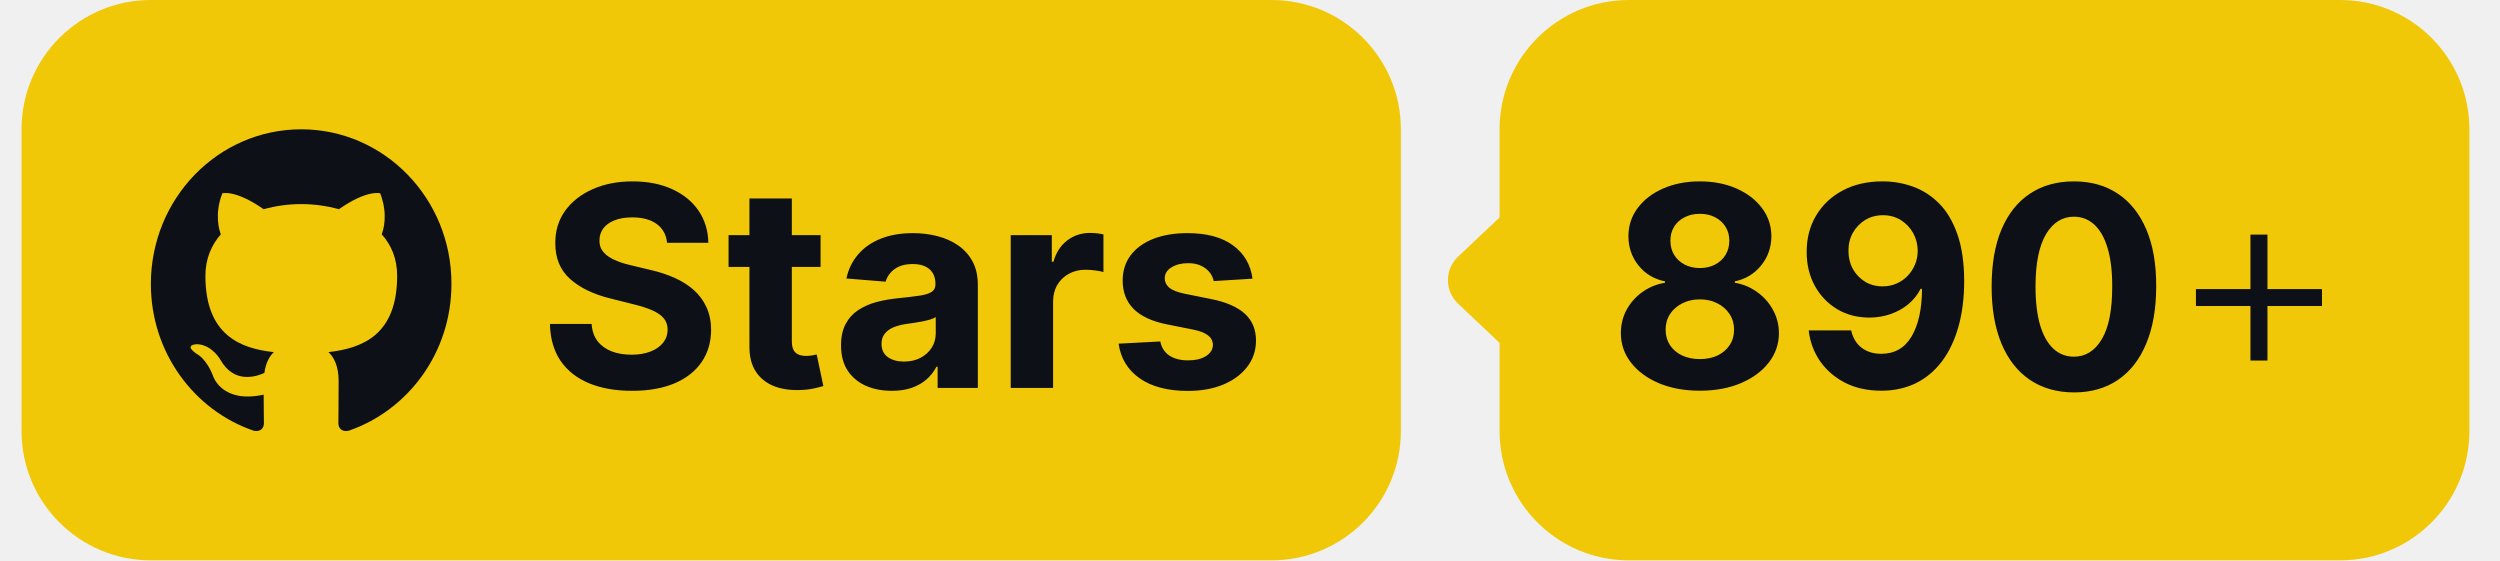
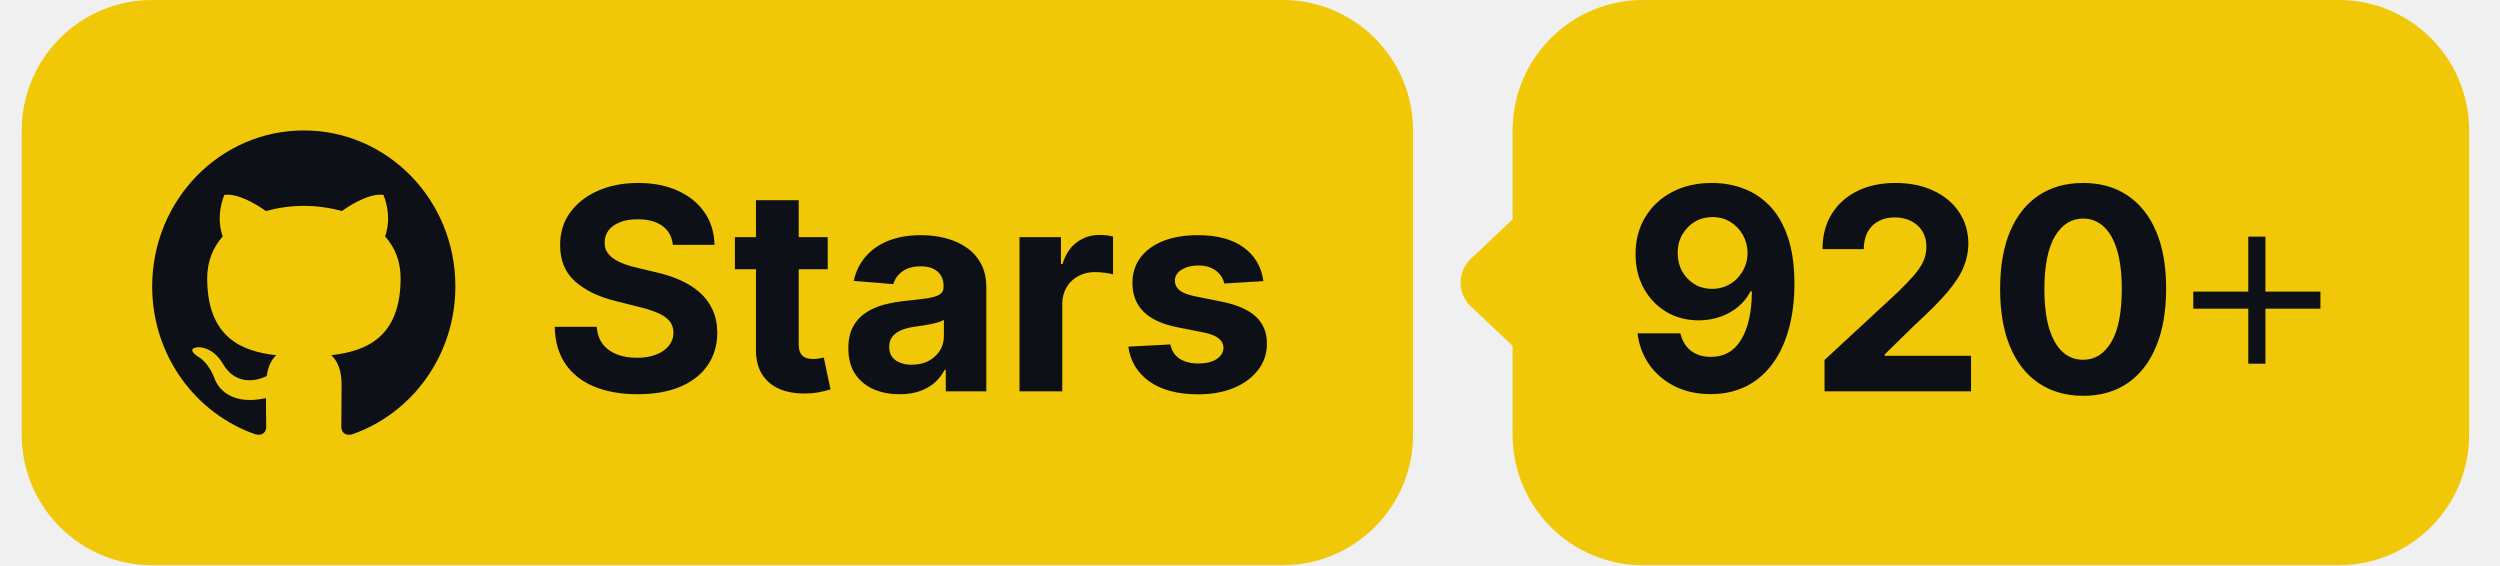
- <svg xmlns="http://www.w3.org/2000/svg" width="116" height="26" viewBox="0 0 116 26" fill="none">
+ <svg xmlns="http://www.w3.org/2000/svg" width="115" height="26" viewBox="0 0 115 26" fill="none">
  <rect x="1" width="64" height="26" rx="6" fill="#F0C808" />
  <g clip-path="url(#clip0_1_682)">
    <path fill-rule="evenodd" clip-rule="evenodd" d="M13.979 6C10.12 6 7 9.208 7 13.178C7 16.35 8.999 19.036 11.772 19.986C12.119 20.058 12.246 19.832 12.246 19.642C12.246 19.476 12.234 18.905 12.234 18.311C10.293 18.739 9.889 17.455 9.889 17.455C9.577 16.623 9.114 16.41 9.114 16.41C8.479 15.97 9.161 15.97 9.161 15.97C9.866 16.018 10.235 16.707 10.235 16.707C10.859 17.8 11.865 17.491 12.269 17.301C12.327 16.837 12.512 16.517 12.708 16.338C11.16 16.172 9.531 15.554 9.531 12.797C9.531 12.013 9.808 11.371 10.247 10.872C10.178 10.694 9.935 9.957 10.316 8.971C10.316 8.971 10.906 8.781 12.234 9.708C12.803 9.55 13.39 9.47 13.979 9.47C14.568 9.47 15.169 9.553 15.724 9.708C17.053 8.781 17.642 8.971 17.642 8.971C18.023 9.957 17.781 10.694 17.711 10.872C18.162 11.371 18.428 12.013 18.428 12.797C18.428 15.554 16.799 16.16 15.239 16.338C15.493 16.564 15.712 16.992 15.712 17.669C15.712 18.632 15.701 19.404 15.701 19.642C15.701 19.832 15.828 20.058 16.175 19.987C18.948 19.036 20.947 16.35 20.947 13.178C20.958 9.208 17.827 6 13.979 6Z" fill="#0D1117" />
  </g>
  <path d="M30.951 11.265C30.914 10.892 30.755 10.603 30.475 10.397C30.195 10.191 29.815 10.087 29.335 10.087C29.009 10.087 28.733 10.133 28.509 10.226C28.284 10.315 28.111 10.44 27.991 10.6C27.875 10.76 27.816 10.941 27.816 11.145C27.81 11.314 27.845 11.461 27.922 11.588C28.002 11.714 28.111 11.823 28.25 11.915C28.389 12.005 28.549 12.083 28.73 12.151C28.912 12.216 29.106 12.271 29.312 12.317L30.161 12.52C30.574 12.613 30.952 12.736 31.297 12.89C31.642 13.043 31.94 13.233 32.193 13.457C32.445 13.682 32.64 13.947 32.779 14.251C32.92 14.556 32.993 14.905 32.996 15.299C32.993 15.878 32.845 16.38 32.553 16.804C32.263 17.226 31.845 17.554 31.297 17.788C30.752 18.018 30.095 18.134 29.326 18.134C28.562 18.134 27.898 18.017 27.331 17.783C26.768 17.549 26.328 17.203 26.011 16.744C25.697 16.283 25.532 15.712 25.517 15.032H27.451C27.473 15.349 27.564 15.613 27.724 15.826C27.887 16.035 28.104 16.193 28.375 16.301C28.649 16.406 28.958 16.458 29.303 16.458C29.641 16.458 29.935 16.409 30.184 16.31C30.437 16.212 30.632 16.075 30.771 15.899C30.909 15.724 30.978 15.523 30.978 15.295C30.978 15.082 30.915 14.904 30.789 14.759C30.666 14.615 30.484 14.492 30.244 14.39C30.007 14.288 29.716 14.196 29.372 14.113L28.342 13.854C27.545 13.661 26.916 13.357 26.454 12.945C25.992 12.533 25.763 11.977 25.766 11.278C25.763 10.706 25.916 10.206 26.223 9.778C26.534 9.35 26.96 9.016 27.502 8.776C28.044 8.536 28.659 8.416 29.349 8.416C30.05 8.416 30.663 8.536 31.186 8.776C31.712 9.016 32.122 9.35 32.414 9.778C32.706 10.206 32.857 10.701 32.867 11.265H30.951ZM38.075 10.909V12.386H33.805V10.909H38.075ZM34.774 9.21H36.741V15.821C36.741 16.003 36.769 16.144 36.824 16.246C36.879 16.344 36.956 16.413 37.055 16.453C37.156 16.494 37.273 16.514 37.406 16.514C37.498 16.514 37.59 16.506 37.683 16.49C37.775 16.472 37.846 16.458 37.895 16.449L38.204 17.912C38.106 17.943 37.967 17.979 37.789 18.018C37.61 18.062 37.393 18.088 37.138 18.097C36.664 18.115 36.248 18.052 35.891 17.908C35.538 17.763 35.262 17.538 35.065 17.234C34.868 16.929 34.771 16.544 34.774 16.079V9.21ZM41.378 18.134C40.926 18.134 40.523 18.055 40.169 17.898C39.815 17.738 39.535 17.503 39.328 17.192C39.125 16.878 39.024 16.487 39.024 16.02C39.024 15.626 39.096 15.295 39.241 15.027C39.385 14.759 39.582 14.544 39.832 14.381C40.081 14.218 40.364 14.095 40.681 14.011C41.001 13.928 41.337 13.87 41.687 13.836C42.1 13.793 42.432 13.753 42.685 13.716C42.937 13.676 43.12 13.617 43.234 13.54C43.348 13.463 43.405 13.35 43.405 13.199V13.171C43.405 12.879 43.312 12.653 43.128 12.492C42.946 12.332 42.688 12.252 42.352 12.252C41.998 12.252 41.717 12.331 41.507 12.488C41.298 12.642 41.16 12.836 41.092 13.07L39.273 12.922C39.365 12.491 39.547 12.119 39.818 11.805C40.089 11.488 40.438 11.245 40.866 11.075C41.297 10.903 41.795 10.817 42.361 10.817C42.755 10.817 43.132 10.863 43.492 10.955C43.856 11.048 44.177 11.191 44.457 11.385C44.74 11.579 44.964 11.828 45.127 12.133C45.29 12.434 45.371 12.796 45.371 13.217V18H43.506V17.017H43.451C43.337 17.238 43.185 17.434 42.994 17.603C42.803 17.769 42.574 17.9 42.306 17.995C42.038 18.088 41.729 18.134 41.378 18.134ZM41.941 16.777C42.231 16.777 42.486 16.72 42.708 16.606C42.929 16.489 43.103 16.332 43.229 16.135C43.355 15.938 43.419 15.715 43.419 15.466V14.713C43.357 14.753 43.272 14.79 43.165 14.824C43.06 14.855 42.942 14.884 42.809 14.912C42.677 14.936 42.544 14.959 42.412 14.981C42.28 14.999 42.16 15.016 42.052 15.032C41.821 15.066 41.62 15.119 41.447 15.193C41.275 15.267 41.141 15.367 41.046 15.493C40.95 15.616 40.903 15.77 40.903 15.955C40.903 16.223 41 16.427 41.193 16.569C41.39 16.707 41.64 16.777 41.941 16.777ZM46.897 18V10.909H48.804V12.146H48.878C49.007 11.706 49.224 11.374 49.529 11.149C49.833 10.921 50.184 10.807 50.581 10.807C50.679 10.807 50.786 10.814 50.9 10.826C51.014 10.838 51.114 10.855 51.2 10.877V12.622C51.107 12.594 50.98 12.569 50.816 12.548C50.653 12.526 50.504 12.516 50.369 12.516C50.079 12.516 49.821 12.579 49.593 12.705C49.368 12.828 49.19 13 49.058 13.222C48.928 13.444 48.864 13.699 48.864 13.988V18H46.897ZM58.116 12.931L56.316 13.042C56.285 12.888 56.219 12.749 56.117 12.626C56.016 12.5 55.882 12.4 55.716 12.326C55.553 12.249 55.357 12.211 55.129 12.211C54.825 12.211 54.568 12.276 54.358 12.405C54.149 12.531 54.045 12.7 54.045 12.913C54.045 13.082 54.112 13.225 54.248 13.342C54.383 13.459 54.615 13.553 54.945 13.624L56.228 13.882C56.918 14.024 57.431 14.251 57.77 14.565C58.109 14.879 58.278 15.292 58.278 15.803C58.278 16.267 58.141 16.675 57.867 17.026C57.596 17.377 57.224 17.651 56.75 17.848C56.279 18.041 55.736 18.139 55.12 18.139C54.181 18.139 53.434 17.943 52.877 17.552C52.323 17.158 51.998 16.623 51.903 15.946L53.837 15.844C53.895 16.13 54.037 16.349 54.261 16.5C54.486 16.647 54.774 16.721 55.125 16.721C55.469 16.721 55.746 16.655 55.956 16.523C56.168 16.387 56.276 16.213 56.279 16.001C56.276 15.823 56.2 15.676 56.053 15.562C55.905 15.445 55.677 15.356 55.37 15.295L54.142 15.05C53.449 14.912 52.934 14.671 52.595 14.33C52.26 13.988 52.092 13.553 52.092 13.023C52.092 12.568 52.215 12.175 52.461 11.846C52.71 11.517 53.06 11.263 53.509 11.085C53.962 10.906 54.491 10.817 55.097 10.817C55.993 10.817 56.697 11.006 57.212 11.385C57.728 11.763 58.03 12.279 58.116 12.931Z" fill="#0D1117" />
-   <rect x="69.58" width="45" height="26" rx="6" fill="#F0C808" />
-   <path d="M78.873 18.129C78.162 18.129 77.53 18.014 76.976 17.783C76.425 17.549 75.993 17.231 75.679 16.827C75.365 16.424 75.208 15.967 75.208 15.456C75.208 15.062 75.297 14.701 75.476 14.371C75.657 14.039 75.903 13.764 76.214 13.545C76.525 13.323 76.873 13.182 77.258 13.12V13.056C76.753 12.954 76.344 12.71 76.03 12.322C75.716 11.931 75.559 11.477 75.559 10.96C75.559 10.47 75.702 10.035 75.988 9.653C76.274 9.269 76.667 8.967 77.165 8.749C77.667 8.527 78.236 8.416 78.873 8.416C79.51 8.416 80.078 8.527 80.577 8.749C81.079 8.97 81.472 9.273 81.759 9.658C82.045 10.04 82.189 10.474 82.193 10.96C82.189 11.48 82.029 11.934 81.713 12.322C81.395 12.71 80.989 12.954 80.494 13.056V13.12C80.872 13.182 81.215 13.323 81.523 13.545C81.834 13.764 82.08 14.039 82.262 14.371C82.447 14.701 82.54 15.062 82.543 15.456C82.54 15.967 82.382 16.424 82.068 16.827C81.754 17.231 81.32 17.549 80.766 17.783C80.215 18.014 79.584 18.129 78.873 18.129ZM78.873 16.661C79.19 16.661 79.467 16.604 79.704 16.49C79.941 16.373 80.126 16.213 80.258 16.01C80.394 15.804 80.461 15.567 80.461 15.299C80.461 15.025 80.392 14.784 80.254 14.575C80.115 14.362 79.927 14.196 79.69 14.076C79.454 13.953 79.181 13.891 78.873 13.891C78.569 13.891 78.296 13.953 78.056 14.076C77.816 14.196 77.627 14.362 77.488 14.575C77.353 14.784 77.285 15.025 77.285 15.299C77.285 15.567 77.351 15.804 77.484 16.01C77.616 16.213 77.802 16.373 78.042 16.49C78.282 16.604 78.559 16.661 78.873 16.661ZM78.873 12.437C79.138 12.437 79.373 12.383 79.58 12.276C79.786 12.168 79.947 12.019 80.064 11.828C80.181 11.637 80.24 11.417 80.24 11.168C80.24 10.921 80.181 10.706 80.064 10.521C79.947 10.334 79.787 10.187 79.584 10.083C79.381 9.975 79.144 9.921 78.873 9.921C78.606 9.921 78.369 9.975 78.162 10.083C77.956 10.187 77.795 10.334 77.678 10.521C77.564 10.706 77.507 10.921 77.507 11.168C77.507 11.417 77.565 11.637 77.682 11.828C77.799 12.019 77.961 12.168 78.167 12.276C78.373 12.383 78.609 12.437 78.873 12.437ZM87.362 8.416C87.848 8.416 88.316 8.498 88.765 8.661C89.218 8.824 89.621 9.084 89.975 9.441C90.332 9.798 90.613 10.272 90.82 10.863C91.029 11.451 91.135 12.172 91.138 13.028C91.138 13.831 91.047 14.548 90.866 15.179C90.687 15.807 90.43 16.341 90.095 16.781C89.759 17.221 89.355 17.557 88.881 17.788C88.407 18.015 87.877 18.129 87.293 18.129C86.662 18.129 86.105 18.008 85.621 17.765C85.138 17.518 84.749 17.184 84.454 16.763C84.161 16.338 83.984 15.861 83.923 15.332H85.894C85.971 15.676 86.132 15.944 86.379 16.135C86.625 16.323 86.93 16.416 87.293 16.416C87.908 16.416 88.376 16.149 88.696 15.613C89.016 15.075 89.178 14.338 89.181 13.402H89.116C88.975 13.679 88.784 13.918 88.544 14.117C88.304 14.315 88.028 14.467 87.717 14.575C87.41 14.682 87.082 14.736 86.734 14.736C86.177 14.736 85.68 14.605 85.243 14.344C84.806 14.082 84.461 13.722 84.209 13.264C83.957 12.805 83.83 12.282 83.83 11.694C83.827 11.06 83.973 10.495 84.269 10C84.564 9.504 84.977 9.116 85.506 8.836C86.038 8.553 86.657 8.413 87.362 8.416ZM87.376 9.986C87.065 9.986 86.788 10.06 86.545 10.207C86.305 10.355 86.114 10.554 85.972 10.803C85.834 11.052 85.766 11.331 85.769 11.639C85.769 11.949 85.837 12.229 85.972 12.479C86.111 12.725 86.299 12.922 86.535 13.07C86.776 13.214 87.049 13.287 87.357 13.287C87.588 13.287 87.802 13.243 87.999 13.157C88.196 13.071 88.367 12.953 88.511 12.802C88.659 12.648 88.775 12.471 88.858 12.271C88.941 12.071 88.982 11.858 88.982 11.634C88.979 11.335 88.908 11.061 88.77 10.812C88.631 10.563 88.441 10.363 88.198 10.212C87.954 10.061 87.68 9.986 87.376 9.986ZM96.23 18.208C95.436 18.205 94.753 18.009 94.18 17.621C93.611 17.234 93.172 16.672 92.865 15.936C92.56 15.201 92.409 14.316 92.412 13.282C92.412 12.251 92.565 11.372 92.869 10.646C93.177 9.92 93.616 9.367 94.185 8.989C94.757 8.607 95.439 8.416 96.23 8.416C97.021 8.416 97.701 8.607 98.271 8.989C98.843 9.37 99.283 9.924 99.591 10.651C99.899 11.374 100.051 12.251 100.048 13.282C100.048 14.319 99.894 15.206 99.586 15.941C99.282 16.677 98.845 17.238 98.275 17.626C97.706 18.014 97.024 18.208 96.23 18.208ZM96.23 16.55C96.772 16.55 97.204 16.278 97.527 15.733C97.85 15.189 98.01 14.371 98.007 13.282C98.007 12.565 97.934 11.968 97.786 11.491C97.641 11.014 97.435 10.655 97.167 10.415C96.903 10.175 96.59 10.055 96.23 10.055C95.692 10.055 95.261 10.324 94.938 10.863C94.614 11.402 94.451 12.208 94.448 13.282C94.448 14.008 94.52 14.615 94.665 15.101C94.813 15.584 95.021 15.947 95.288 16.19C95.556 16.43 95.87 16.55 96.23 16.55Z" fill="#0D1117" />
-   <path d="M104.421 16.729V10.885H105.21V16.729H104.421ZM101.891 14.199V13.414H107.74V14.199H101.891Z" fill="#0D1117" />
+   <rect x="69.58" width="44" height="26" rx="6" fill="#F0C808" />
+   <path d="M78.767 8.416C79.253 8.416 79.721 8.498 80.171 8.661C80.623 8.824 81.026 9.084 81.38 9.441C81.737 9.798 82.019 10.272 82.225 10.863C82.434 11.451 82.54 12.172 82.543 13.028C82.543 13.831 82.453 14.548 82.271 15.179C82.093 15.807 81.836 16.341 81.5 16.781C81.165 17.221 80.76 17.557 80.286 17.788C79.812 18.015 79.283 18.129 78.698 18.129C78.067 18.129 77.51 18.008 77.027 17.765C76.543 17.518 76.154 17.184 75.859 16.763C75.566 16.338 75.389 15.861 75.328 15.332H77.299C77.376 15.676 77.538 15.944 77.784 16.135C78.03 16.323 78.335 16.416 78.698 16.416C79.313 16.416 79.781 16.149 80.101 15.613C80.421 15.075 80.583 14.338 80.586 13.402H80.521C80.38 13.679 80.189 13.918 79.949 14.117C79.709 14.315 79.433 14.467 79.123 14.575C78.815 14.682 78.487 14.736 78.139 14.736C77.582 14.736 77.085 14.605 76.648 14.344C76.211 14.082 75.867 13.722 75.614 13.264C75.362 12.805 75.236 12.282 75.236 11.694C75.233 11.06 75.379 10.495 75.674 10C75.97 9.504 76.382 9.116 76.911 8.836C77.444 8.553 78.062 8.413 78.767 8.416ZM78.781 9.986C78.47 9.986 78.193 10.06 77.95 10.207C77.71 10.355 77.519 10.554 77.378 10.803C77.239 11.052 77.171 11.331 77.174 11.639C77.174 11.949 77.242 12.229 77.378 12.479C77.516 12.725 77.704 12.922 77.941 13.07C78.181 13.214 78.455 13.287 78.763 13.287C78.993 13.287 79.207 13.243 79.404 13.157C79.601 13.071 79.772 12.953 79.917 12.802C80.064 12.648 80.18 12.471 80.263 12.271C80.346 12.071 80.388 11.858 80.388 11.634C80.385 11.335 80.314 11.061 80.175 10.812C80.037 10.563 79.846 10.363 79.603 10.212C79.36 10.061 79.086 9.986 78.781 9.986ZM83.928 18V16.56L87.294 13.444C87.58 13.166 87.82 12.917 88.014 12.696C88.211 12.474 88.36 12.257 88.462 12.045C88.563 11.829 88.614 11.597 88.614 11.348C88.614 11.071 88.551 10.832 88.425 10.632C88.299 10.429 88.126 10.274 87.908 10.166C87.689 10.055 87.442 10 87.165 10C86.875 10 86.623 10.058 86.407 10.175C86.192 10.292 86.026 10.46 85.909 10.678C85.792 10.897 85.733 11.157 85.733 11.459H83.836C83.836 10.84 83.976 10.303 84.256 9.847C84.536 9.392 84.929 9.039 85.433 8.79C85.938 8.541 86.52 8.416 87.178 8.416C87.856 8.416 88.445 8.536 88.947 8.776C89.451 9.013 89.844 9.343 90.124 9.764C90.404 10.186 90.544 10.669 90.544 11.214C90.544 11.571 90.473 11.923 90.331 12.271C90.193 12.619 89.945 13.005 89.588 13.43C89.231 13.851 88.728 14.358 88.079 14.948L86.698 16.301V16.366H90.668V18H83.928ZM95.824 18.208C95.03 18.205 94.347 18.009 93.774 17.621C93.205 17.234 92.766 16.672 92.459 15.936C92.154 15.201 92.003 14.316 92.006 13.282C92.006 12.251 92.158 11.372 92.463 10.646C92.771 9.92 93.209 9.367 93.779 8.989C94.351 8.607 95.033 8.416 95.824 8.416C96.615 8.416 97.295 8.607 97.864 8.989C98.437 9.37 98.877 9.924 99.185 10.651C99.492 11.374 99.645 12.251 99.642 13.282C99.642 14.319 99.488 15.206 99.18 15.941C98.875 16.677 98.438 17.238 97.869 17.626C97.3 18.014 96.618 18.208 95.824 18.208ZM95.824 16.55C96.365 16.55 96.798 16.278 97.121 15.733C97.444 15.189 97.604 14.371 97.601 13.282C97.601 12.565 97.527 11.968 97.38 11.491C97.235 11.014 97.029 10.655 96.761 10.415C96.496 10.175 96.184 10.055 95.824 10.055C95.285 10.055 94.854 10.324 94.531 10.863C94.208 11.402 94.045 12.208 94.042 13.282C94.042 14.008 94.114 14.615 94.259 15.101C94.407 15.584 94.614 15.947 94.882 16.19C95.15 16.43 95.464 16.55 95.824 16.55Z" fill="#0D1117" />
+   <path d="M103.421 16.729V10.885H104.21V16.729H103.421ZM100.891 14.199V13.414H106.74V14.199H100.891Z" fill="#0D1117" />
  <path d="M67.654 14.09C67.028 13.498 67.028 12.502 67.654 11.91L72.22 7.596C73.176 6.692 74.75 7.371 74.75 8.686L74.75 17.314C74.75 18.63 73.176 19.308 72.22 18.404L67.654 14.09Z" fill="#F0C808" />
  <defs>
    <clipPath id="clip0_1_682">
      <rect width="14" height="14" fill="white" transform="translate(7 6)" />
    </clipPath>
  </defs>
</svg>
